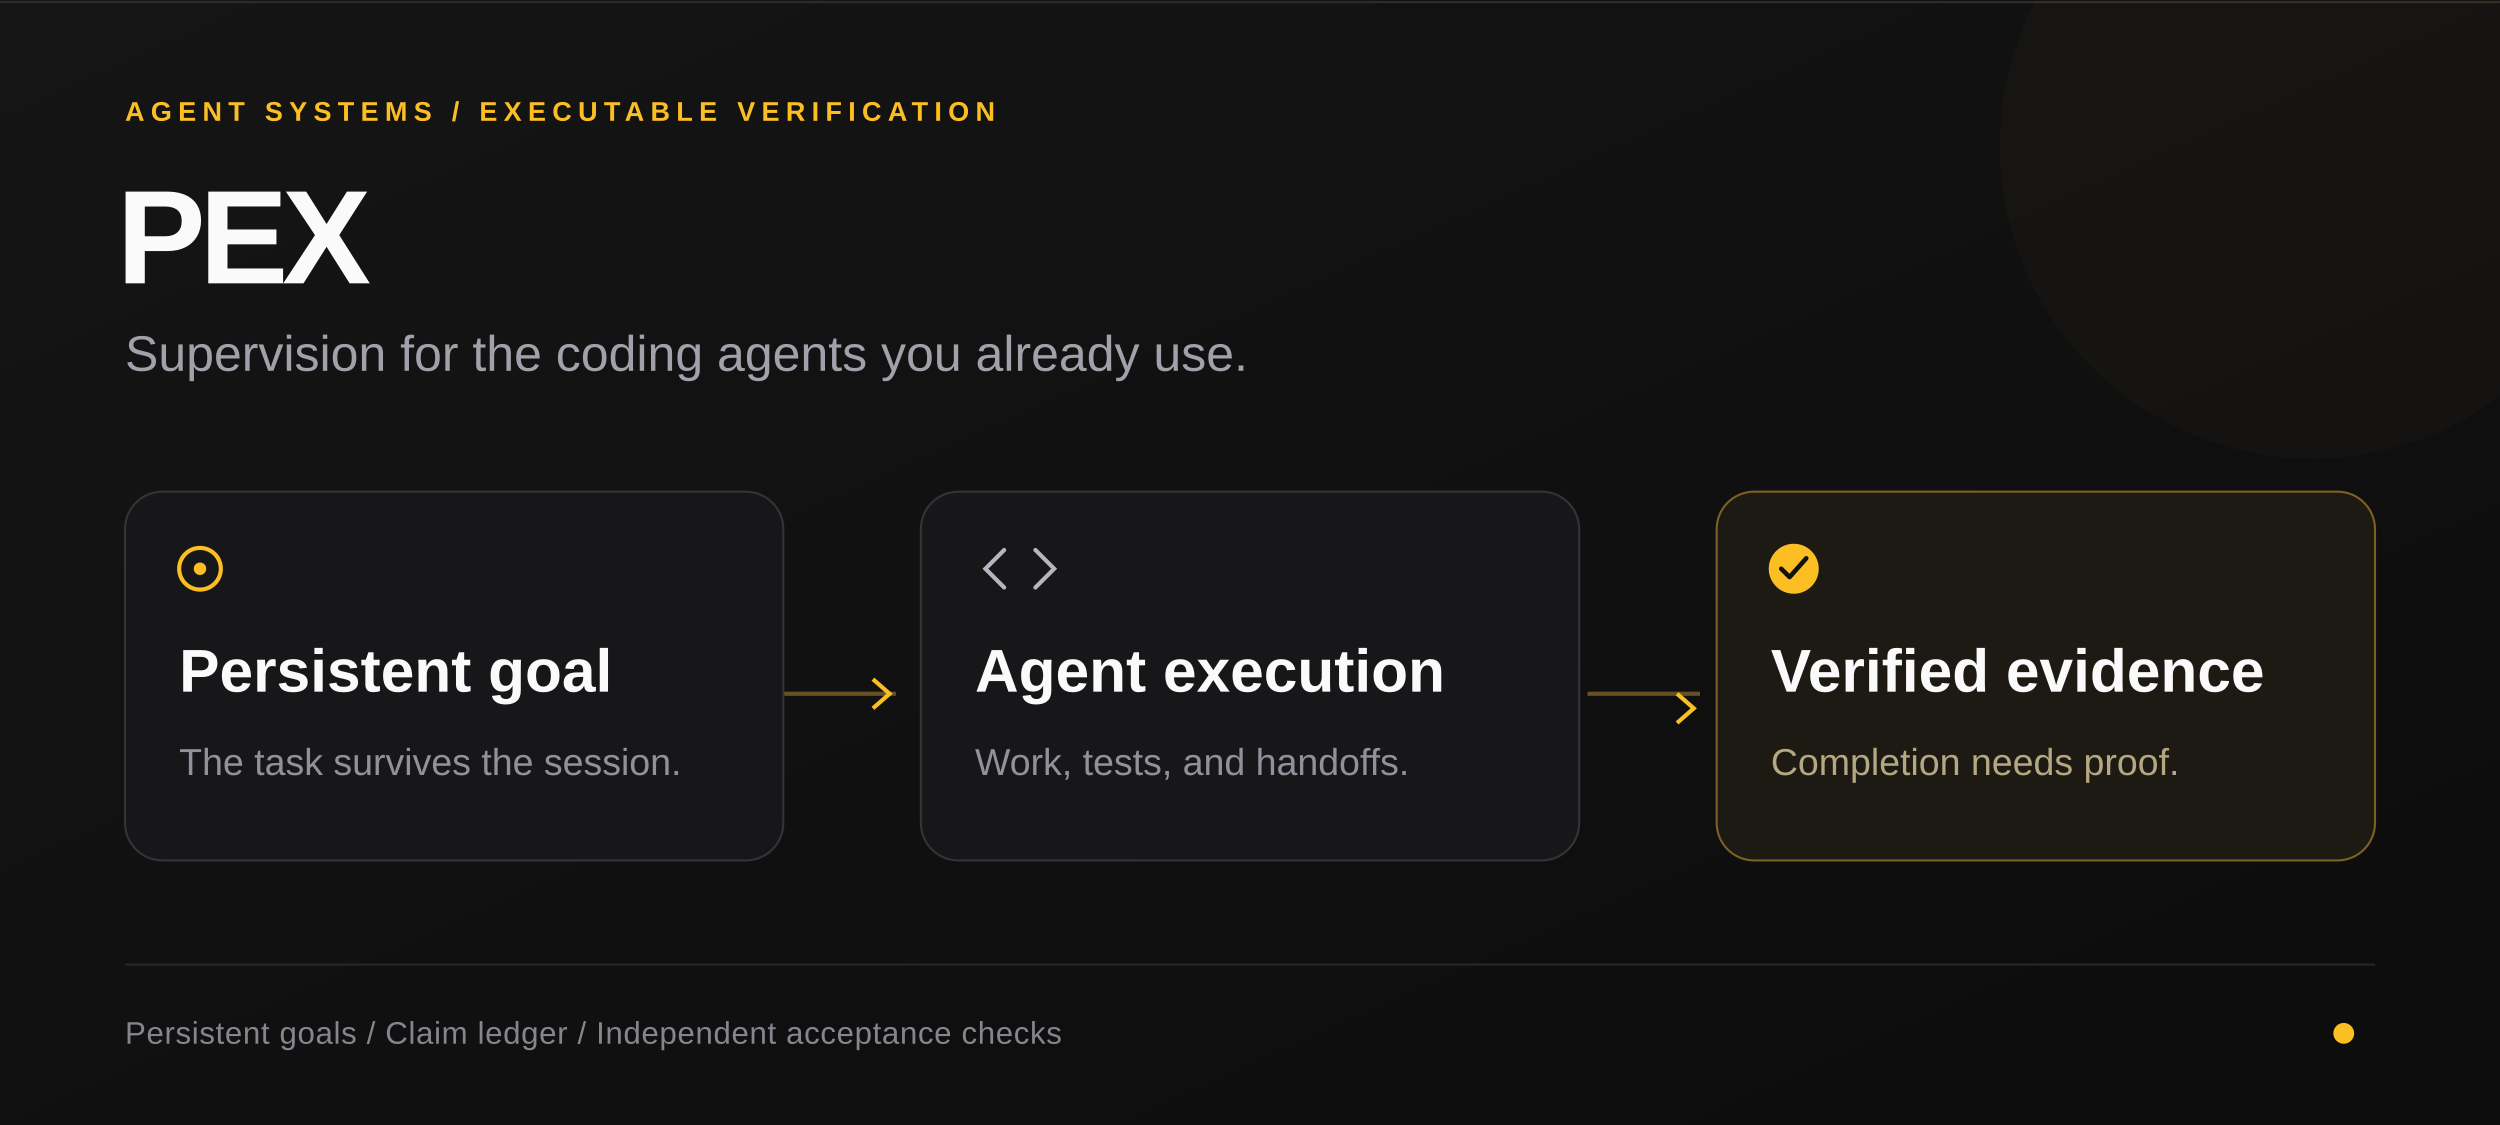
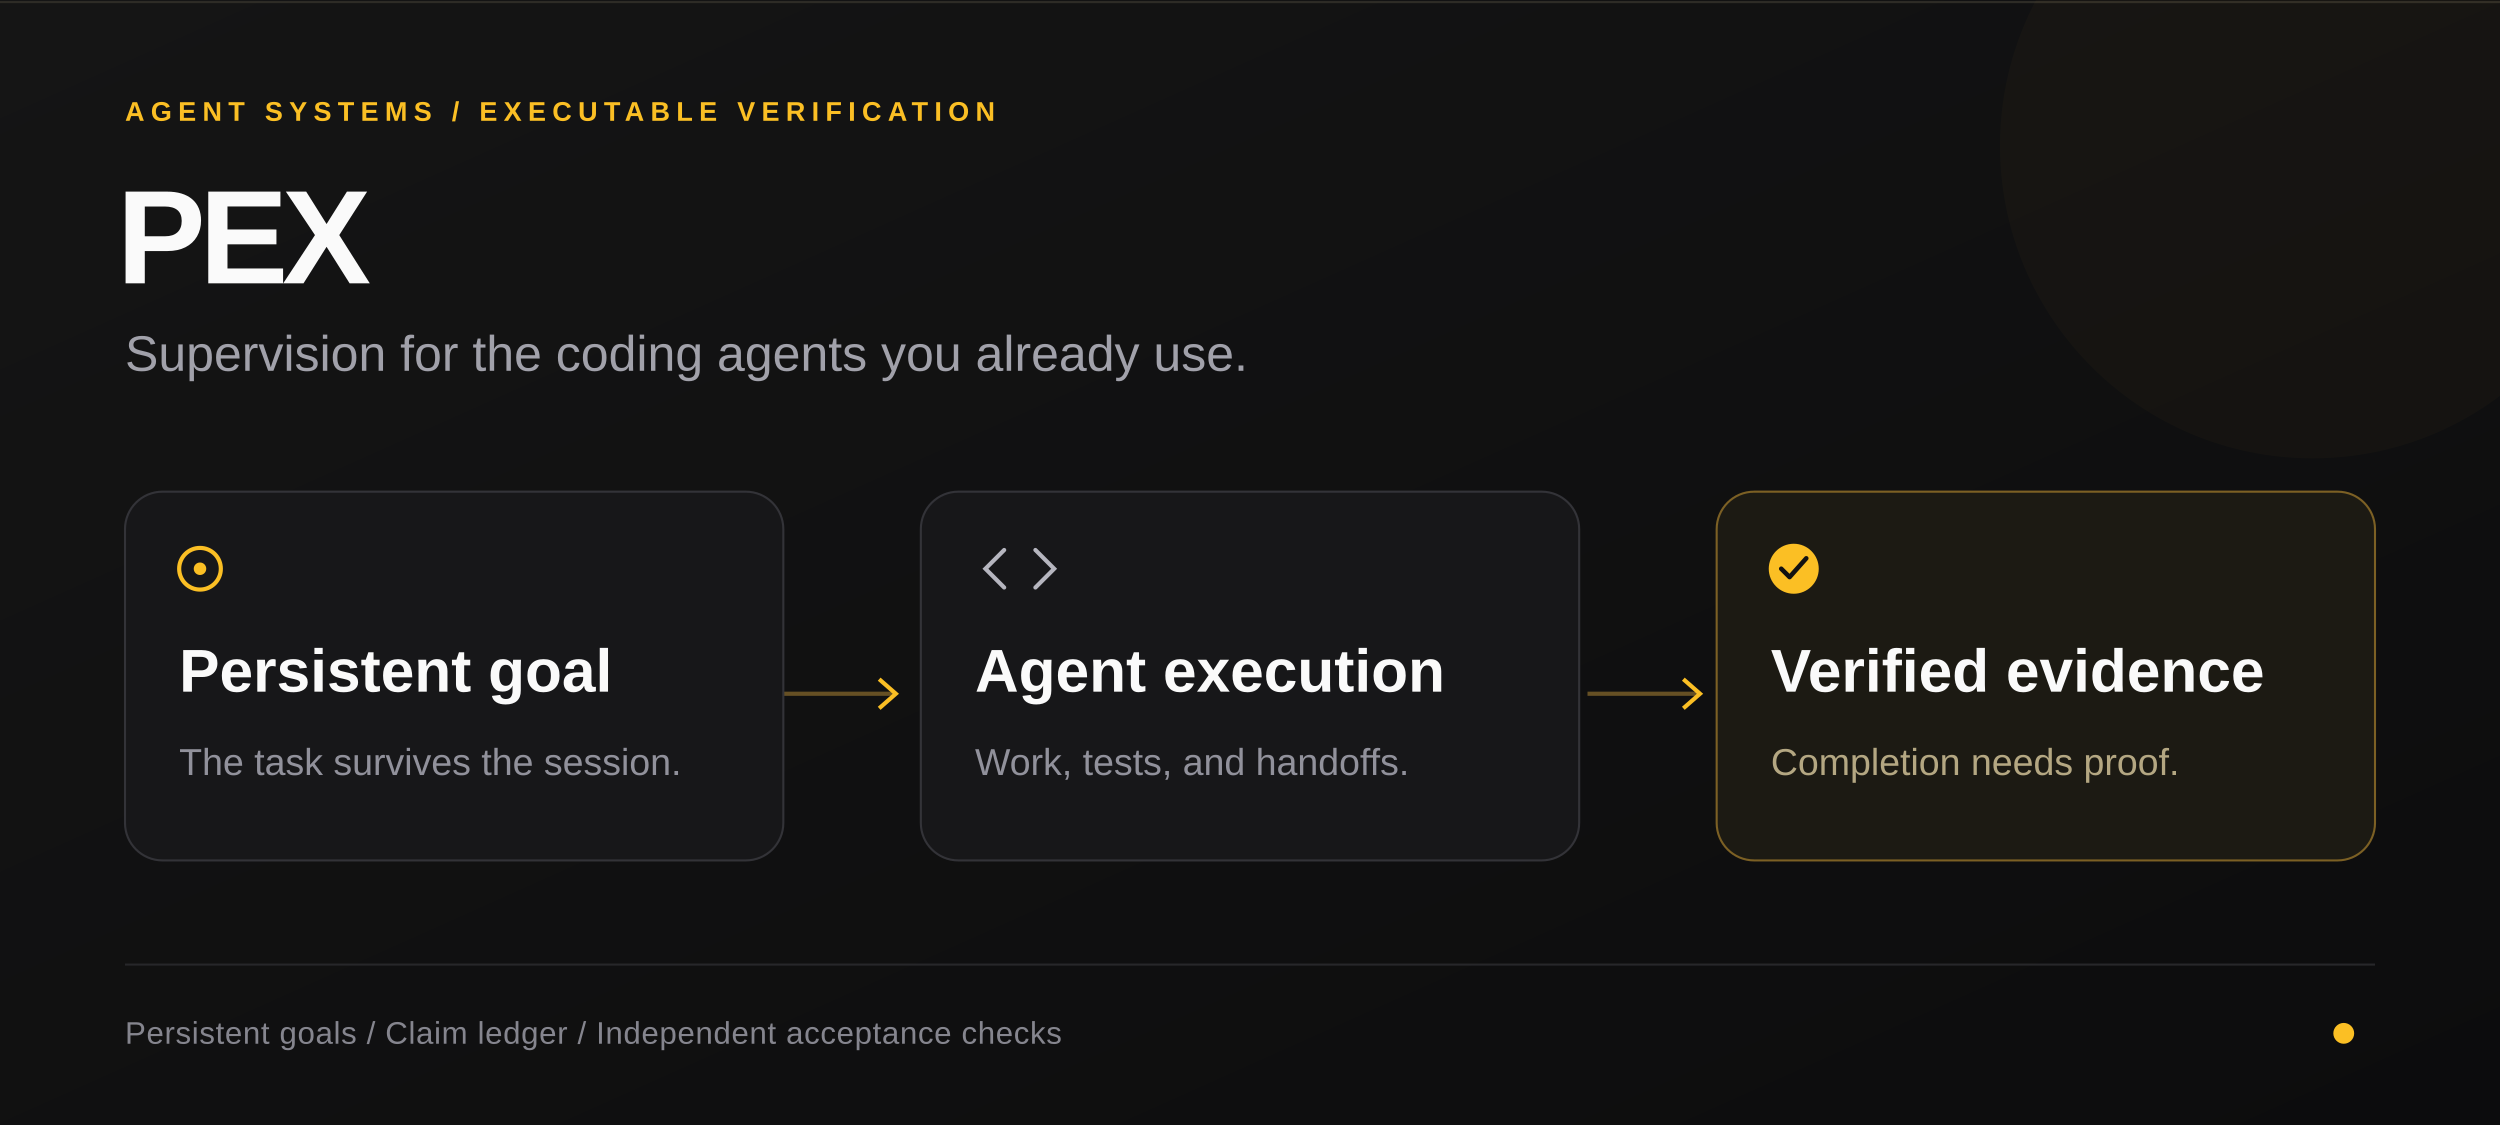
<svg xmlns="http://www.w3.org/2000/svg" width="1200" height="540" viewBox="0 0 1200 540" role="img" aria-label="PEX: Supervision for the coding agents you already use.">
  <defs>
    <linearGradient id="bg" x1="0" y1="0" x2="1" y2="1">
      <stop stop-color="#151515" />
      <stop offset="1" stop-color="#0c0c0d" />
    </linearGradient>
    <linearGradient id="line">
      <stop stop-color="#fbbf24" stop-opacity=".8" />
      <stop offset="1" stop-color="#fbbf24" stop-opacity=".05" />
    </linearGradient>
  </defs>
  <rect width="1200" height="540" fill="url(#bg)" />
  <path d="M0 1H1200" stroke="#2e2c26" />
  <circle cx="1110" cy="70" r="150" fill="#fbbf24" opacity=".025" />
  <g font-family="Arial,Helvetica,sans-serif">
    <text x="60" y="58" fill="#fbbf24" font-size="13" font-weight="700" letter-spacing="3">AGENT SYSTEMS / EXECUTABLE VERIFICATION</text>
    <text x="56" y="136" fill="#fafafa" font-size="64" font-weight="700" letter-spacing="-3">PEX</text>
    <text x="60" y="178" fill="#a1a1aa" font-size="24">Supervision for the coding agents you already use.</text>
    <path d="M376 333H430M762 333H816" stroke="#665024" stroke-width="2" />
-     <path d="m419 326 8 7-8 7m386-7 8 7-8 7" fill="none" stroke="#fbbf24" stroke-width="2" />
+     <path d="M422 326l8 7-8 7M808 326l8 7-8 7" fill="none" stroke="#fbbf24" stroke-width="2" />
    <rect x="60" y="236" width="316" height="177" rx="18" fill="#171719" stroke="#333338" />
    <rect x="442" y="236" width="316" height="177" rx="18" fill="#171719" stroke="#333338" />
    <rect x="824" y="236" width="316" height="177" rx="18" fill="#1c1a13" stroke="#7c6024" />
    <circle cx="96" cy="273" r="10" fill="none" stroke="#fbbf24" stroke-width="2" />
    <circle cx="96" cy="273" r="3" fill="#fbbf24" />
    <path d="m482 264-9 9 9 9m15-18 9 9-9 9" fill="none" stroke="#b6b6bf" stroke-width="2" stroke-linecap="round" />
    <circle cx="861" cy="273" r="12" fill="#fbbf24" />
    <path d="m855 273 4 4 8-9" fill="none" stroke="#111" stroke-width="2.2" stroke-linecap="round" stroke-linejoin="round" />
    <text x="86" y="332" fill="#fafafa" font-size="29" font-weight="700">Persistent goal</text>
    <text x="86" y="372" fill="#91919b" font-size="18">The task survives the session.</text>
    <text x="468" y="332" fill="#fafafa" font-size="29" font-weight="700">Agent execution</text>
    <text x="468" y="372" fill="#91919b" font-size="18">Work, tests, and handoffs.</text>
    <text x="850" y="332" fill="#fafafa" font-size="29" font-weight="700">Verified evidence</text>
    <text x="850" y="372" fill="#b4a782" font-size="18">Completion needs proof.</text>
    <path d="M60 463H1140" stroke="#27272a" />
    <text x="60" y="501" fill="#85858e" font-size="15" letter-spacing=".3">Persistent goals  /  Claim ledger  /  Independent acceptance checks</text>
    <circle cx="1125" cy="496" r="5" fill="#fbbf24" />
  </g>
</svg>
